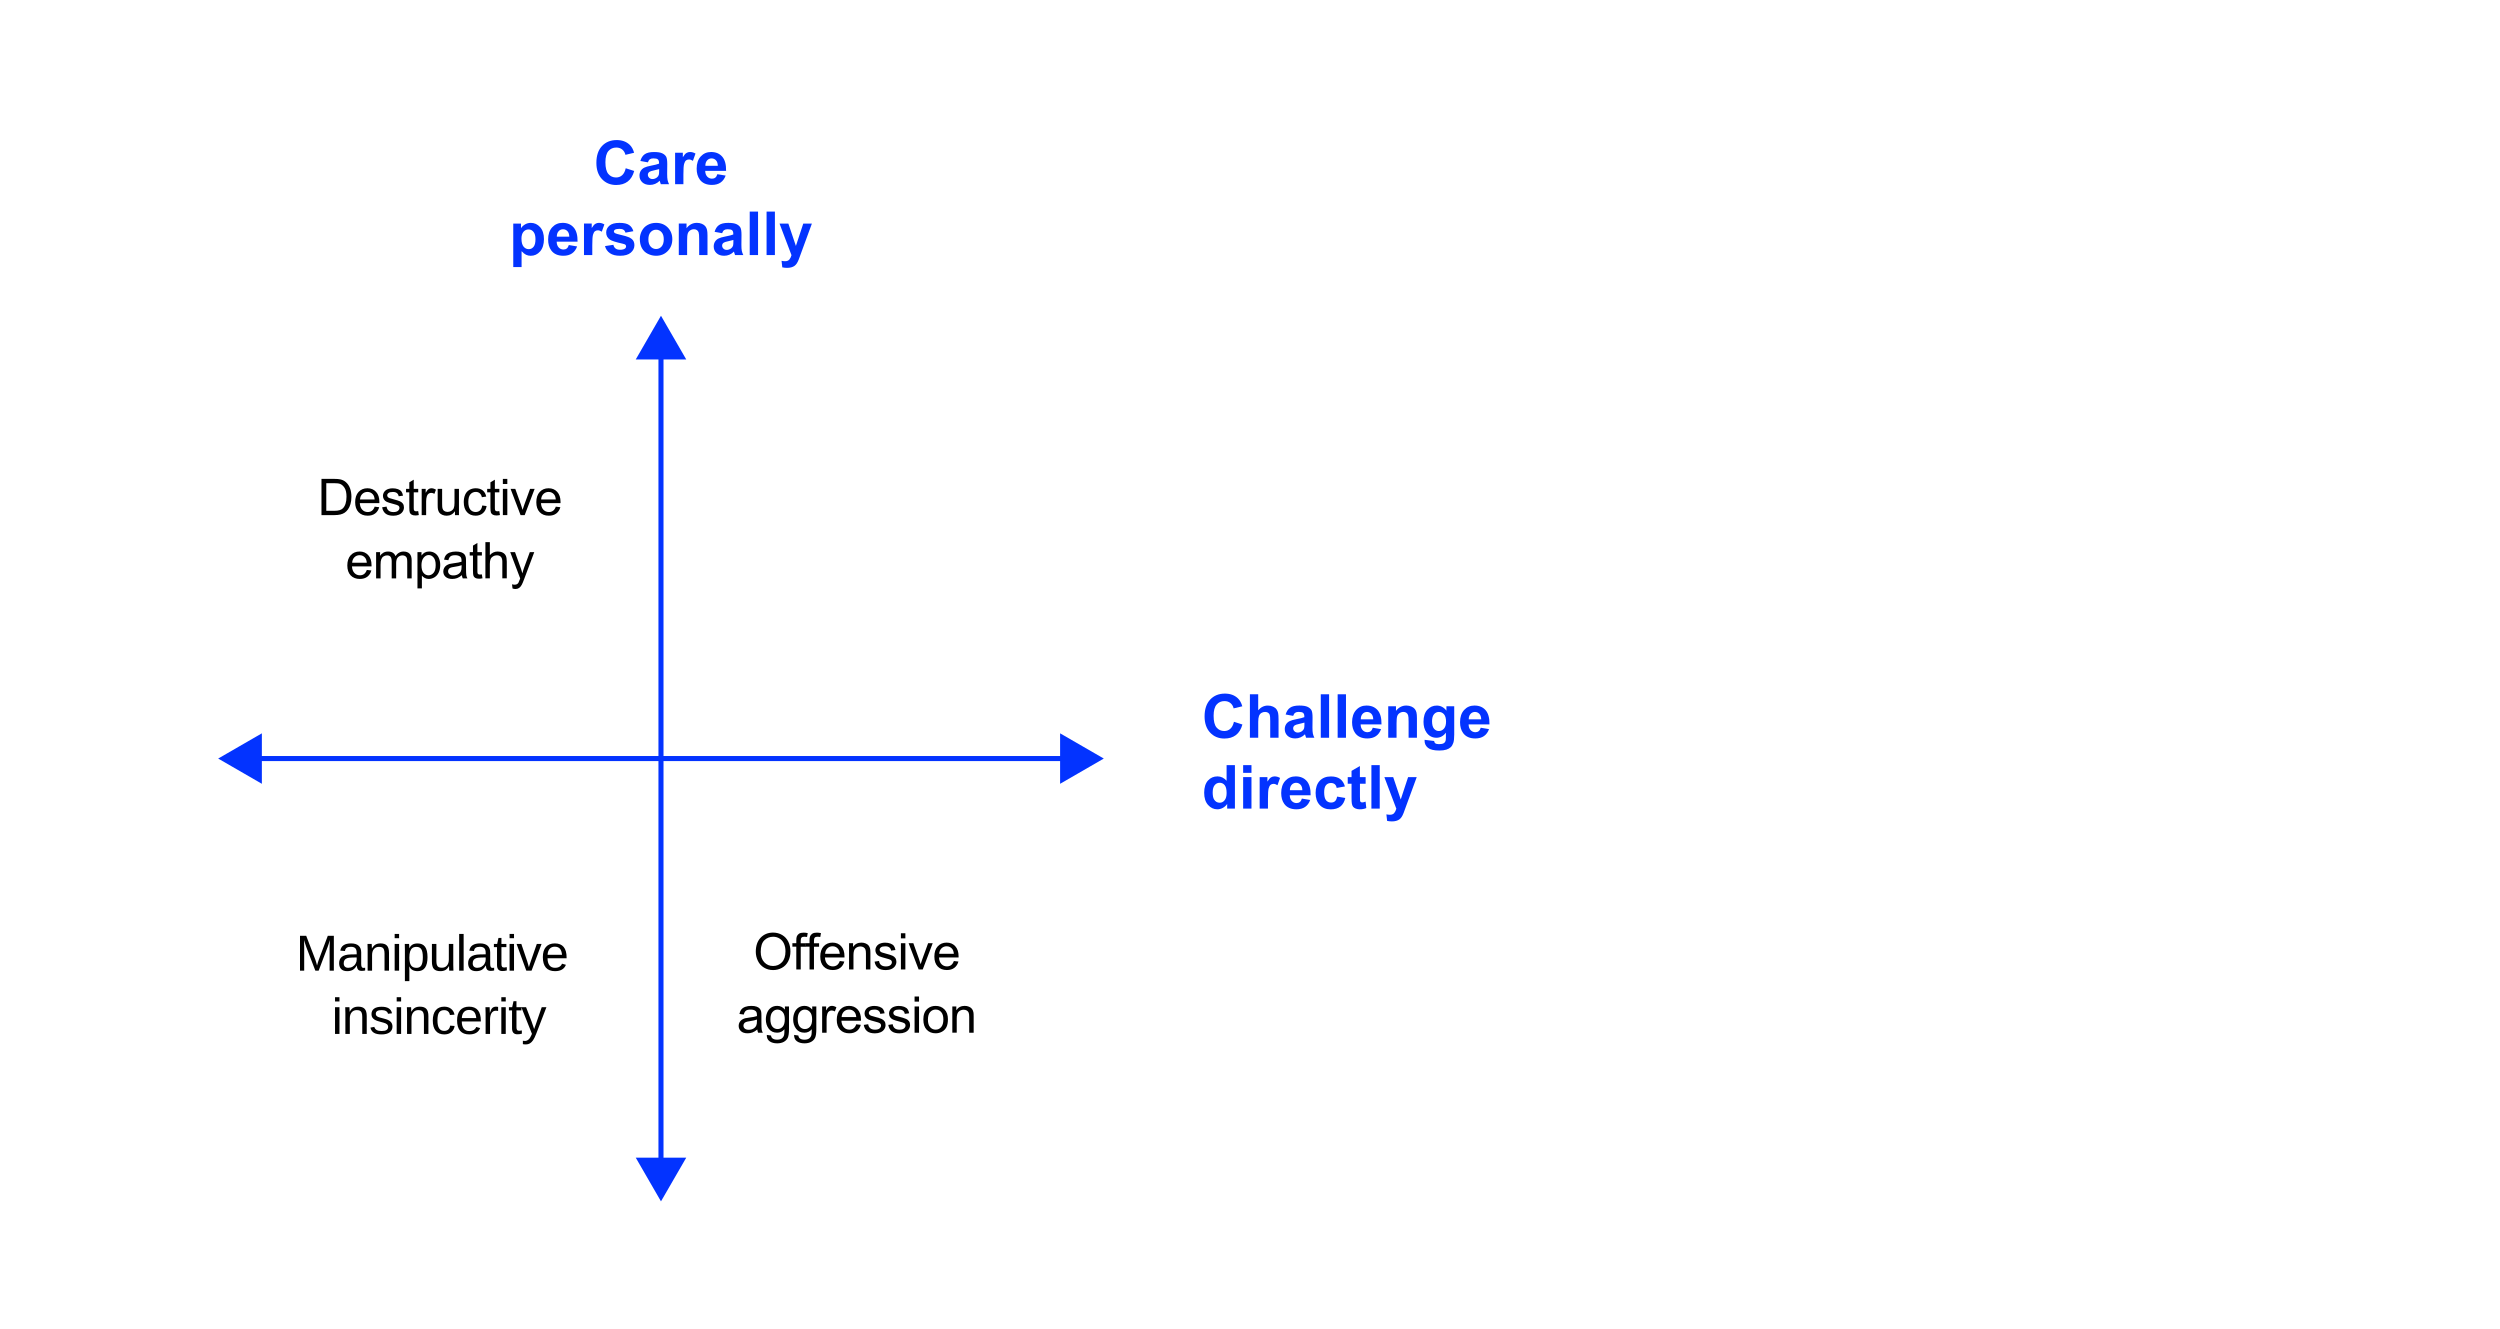
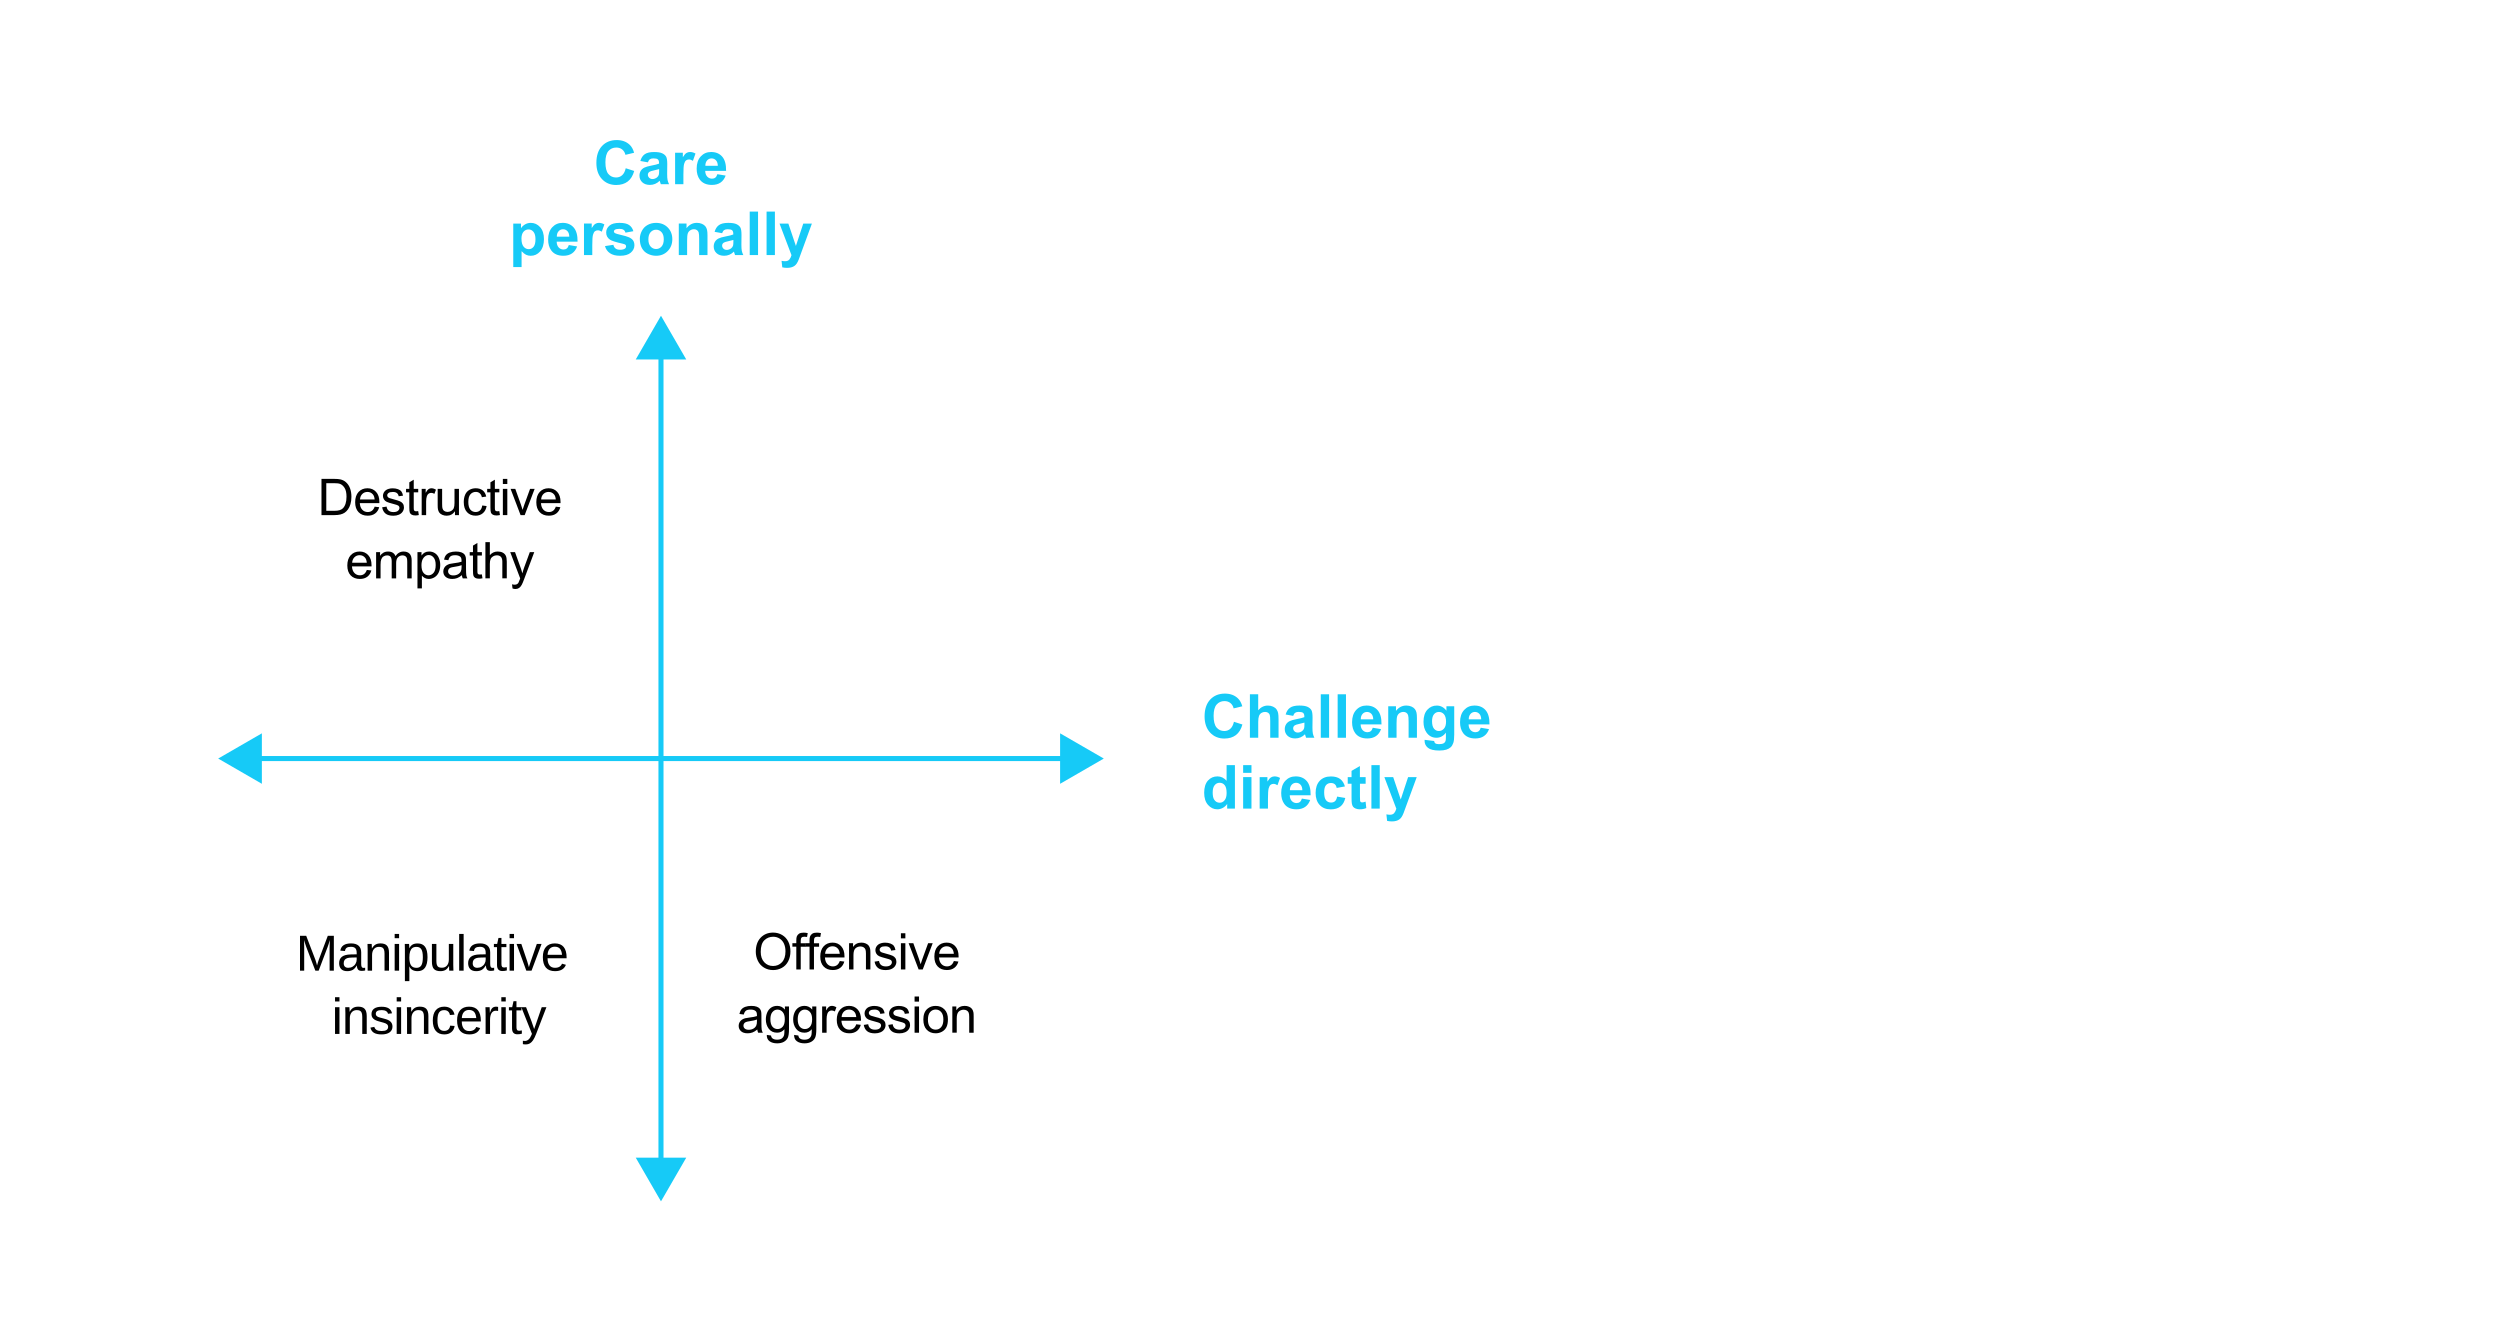
<svg xmlns="http://www.w3.org/2000/svg" id="Ebene_1" data-name="Ebene 1" viewBox="0 0 988 525">
  <defs>
    <style>
      .cls-1 {
        font-family: ArialMT, Arial;
        font-size: 20px;
        letter-spacing: -.02em;
      }

      .cls-2 {
        fill: none;
-         stroke: #0333ff;
+         stroke: #16CAF7;
        stroke-miterlimit: 10;
        stroke-width: 2px;
      }

      .cls-3, .cls-4 {
        stroke-width: 0px;
      }

      .cls-4 {
-         fill: #0333ff;
+         fill: #16CAF7;
      }
    </style>
  </defs>
  <g>
    <line class="cls-2" x1="261.22" y1="460.43" x2="261.22" y2="139.14" />
    <polygon class="cls-4" points="271.2 457.52 261.22 474.78 251.25 457.52 271.2 457.52" />
    <polygon class="cls-4" points="271.2 142.05 261.22 124.78 251.25 142.05 271.2 142.05" />
  </g>
  <g>
    <line class="cls-2" x1="100.57" y1="299.78" x2="421.87" y2="299.78" />
    <polygon class="cls-4" points="103.49 309.76 86.22 299.78 103.49 289.81 103.49 309.76" />
    <polygon class="cls-4" points="418.95 309.76 436.22 299.78 418.95 289.81 418.95 309.76" />
  </g>
  <g>
    <path class="cls-3" d="m127.05,203.57v-14.32h4.93c1.11,0,1.96.07,2.55.21.82.19,1.52.53,2.1,1.03.75.64,1.32,1.45,1.69,2.45.38.99.56,2.13.56,3.4,0,1.09-.13,2.05-.38,2.89s-.58,1.54-.98,2.08c-.4.55-.83.98-1.3,1.3-.47.32-1.04.55-1.71.72-.67.16-1.43.24-2.3.24h-5.17Zm1.89-1.69h3.06c.94,0,1.68-.09,2.22-.26s.97-.42,1.29-.74c.45-.45.8-1.05,1.05-1.81.25-.76.38-1.68.38-2.76,0-1.5-.25-2.65-.74-3.45-.49-.8-1.09-1.34-1.79-1.62-.51-.2-1.33-.29-2.45-.29h-3.01v10.94Z" />
    <path class="cls-3" d="m148.04,200.23l1.82.22c-.29,1.06-.82,1.88-1.59,2.47s-1.76.88-2.97.88c-1.52,0-2.72-.47-3.61-1.4s-1.33-2.24-1.33-3.93.45-3.1,1.35-4.06,2.06-1.45,3.5-1.45,2.52.47,3.4,1.42,1.32,2.27,1.32,3.98c0,.1,0,.26,0,.47h-7.73c.06,1.14.39,2.01.97,2.62s1.3.91,2.17.91c.64,0,1.2-.17,1.65-.51s.82-.88,1.08-1.62Zm-5.77-2.84h5.79c-.08-.87-.3-1.53-.66-1.96-.56-.68-1.29-1.02-2.18-1.02-.81,0-1.49.27-2.04.81s-.85,1.26-.91,2.17Z" />
    <path class="cls-3" d="m151.04,200.48l1.74-.27c.1.7.37,1.23.82,1.6s1.07.56,1.87.56,1.41-.16,1.8-.49.59-.71.59-1.16c0-.4-.17-.71-.52-.94-.24-.16-.84-.35-1.8-.6-1.29-.33-2.18-.61-2.68-.84s-.88-.57-1.13-.99-.39-.88-.39-1.39c0-.46.11-.89.32-1.28s.5-.72.86-.98c.27-.2.65-.37,1.12-.51s.98-.21,1.52-.21c.81,0,1.53.12,2.14.35s1.07.55,1.36.95.49.94.61,1.61l-1.72.23c-.08-.53-.3-.95-.68-1.25s-.9-.45-1.59-.45c-.81,0-1.38.13-1.73.4s-.52.58-.52.94c0,.23.07.43.21.62.14.19.37.34.67.47.18.07.69.21,1.55.45,1.24.33,2.11.6,2.6.82s.88.52,1.16.92.42.91.42,1.5-.17,1.14-.51,1.66-.83.92-1.48,1.2-1.37.42-2.19.42c-1.35,0-2.38-.28-3.08-.84s-1.16-1.39-1.35-2.49Z" />
    <path class="cls-3" d="m165.27,202l.25,1.55c-.49.1-.94.16-1.33.16-.64,0-1.13-.1-1.48-.3s-.6-.47-.74-.8c-.14-.33-.21-1.02-.21-2.08v-5.97h-1.29v-1.37h1.29v-2.57l1.75-1.05v3.62h1.77v1.37h-1.77v6.06c0,.5.03.82.09.97.06.14.16.26.3.34.14.08.34.13.6.13.2,0,.45-.02.77-.07Z" />
    <path class="cls-3" d="m166.65,203.57v-10.37h1.58v1.57c.4-.74.78-1.22,1.12-1.46s.72-.35,1.13-.35c.59,0,1.19.19,1.81.57l-.61,1.63c-.43-.25-.86-.38-1.29-.38-.38,0-.73.12-1.04.35s-.52.55-.65.96c-.2.62-.29,1.31-.29,2.05v5.43h-1.76Z" />
    <path class="cls-3" d="m179.8,203.57v-1.52c-.81,1.17-1.9,1.76-3.29,1.76-.61,0-1.18-.12-1.71-.35s-.92-.53-1.18-.88-.44-.79-.54-1.3c-.07-.34-.11-.89-.11-1.64v-6.43h1.76v5.75c0,.92.04,1.54.11,1.86.11.46.34.83.7,1.09s.8.4,1.33.4,1.02-.13,1.48-.41.79-.64.98-1.1.29-1.14.29-2.03v-5.56h1.76v10.37h-1.57Z" />
    <path class="cls-3" d="m190.58,199.77l1.73.22c-.19,1.19-.67,2.12-1.45,2.8-.78.67-1.73,1.01-2.87,1.01-1.42,0-2.56-.46-3.42-1.39-.86-.93-1.29-2.26-1.29-3.99,0-1.12.19-2.1.56-2.94s.94-1.47,1.69-1.89c.76-.42,1.58-.63,2.48-.63,1.13,0,2.05.29,2.76.85.72.57,1.17,1.38,1.38,2.43l-1.71.26c-.16-.7-.45-1.22-.87-1.57-.41-.35-.91-.53-1.5-.53-.89,0-1.61.32-2.16.95-.55.63-.83,1.64-.83,3.01s.27,2.41.8,3.04c.53.63,1.23.95,2.09.95.69,0,1.27-.21,1.73-.63.46-.42.75-1.07.88-1.95Z" />
    <path class="cls-3" d="m197.33,202l.25,1.55c-.5.1-.94.16-1.33.16-.64,0-1.13-.1-1.48-.3s-.6-.47-.74-.8c-.14-.33-.21-1.02-.21-2.08v-5.97h-1.29v-1.37h1.29v-2.57l1.75-1.05v3.62h1.77v1.37h-1.77v6.06c0,.5.03.82.09.97.06.14.16.26.3.34.14.08.34.13.6.13.2,0,.45-.02.77-.07Z" />
    <path class="cls-3" d="m198.73,191.28v-2.02h1.76v2.02h-1.76Zm0,12.29v-10.37h1.76v10.37h-1.76Z" />
    <path class="cls-3" d="m205.73,203.57l-3.95-10.37h1.86l2.23,6.21c.24.67.46,1.37.66,2.09.16-.55.38-1.2.65-1.97l2.3-6.33h1.81l-3.93,10.37h-1.64Z" />
    <path class="cls-3" d="m219.63,200.23l1.82.22c-.29,1.06-.82,1.88-1.59,2.47-.77.59-1.76.88-2.97.88-1.52,0-2.72-.47-3.61-1.4s-1.33-2.24-1.33-3.93.45-3.1,1.35-4.06,2.06-1.45,3.5-1.45,2.52.47,3.4,1.42,1.32,2.27,1.32,3.98c0,.1,0,.26,0,.47h-7.73c.07,1.14.39,2.01.97,2.62.58.61,1.3.91,2.17.91.64,0,1.2-.17,1.65-.51.46-.34.82-.88,1.08-1.62Zm-5.77-2.84h5.79c-.08-.87-.3-1.53-.66-1.96-.56-.68-1.29-1.02-2.18-1.02-.81,0-1.49.27-2.04.81-.55.54-.86,1.26-.91,2.17Z" />
    <path class="cls-3" d="m144.94,225.23l1.82.22c-.29,1.06-.82,1.88-1.59,2.47s-1.76.88-2.97.88c-1.52,0-2.72-.47-3.61-1.4s-1.33-2.24-1.33-3.93.45-3.1,1.35-4.06,2.06-1.45,3.5-1.45,2.52.47,3.4,1.42,1.32,2.27,1.32,3.98c0,.1,0,.26,0,.47h-7.73c.06,1.14.39,2.01.97,2.62s1.3.91,2.17.91c.64,0,1.2-.17,1.65-.51s.82-.88,1.08-1.62Zm-5.77-2.84h5.79c-.08-.87-.3-1.53-.66-1.96-.56-.68-1.29-1.02-2.18-1.02-.81,0-1.49.27-2.04.81s-.85,1.26-.91,2.17Z" />
    <path class="cls-3" d="m148.64,228.57v-10.37h1.57v1.46c.33-.51.76-.92,1.3-1.23.54-.31,1.16-.46,1.85-.46.77,0,1.4.16,1.89.48.49.32.84.76,1.04,1.34.82-1.21,1.89-1.82,3.2-1.82,1.03,0,1.82.29,2.37.85.55.57.83,1.45.83,2.63v7.12h-1.75v-6.53c0-.7-.06-1.21-.17-1.52-.11-.31-.32-.56-.62-.75-.3-.19-.65-.28-1.05-.28-.73,0-1.33.24-1.82.73-.48.49-.72,1.26-.72,2.33v6.03h-1.76v-6.74c0-.78-.14-1.37-.43-1.76-.29-.39-.75-.59-1.41-.59-.49,0-.95.13-1.37.39s-.72.64-.91,1.14c-.19.5-.28,1.22-.28,2.17v5.38h-1.76Z" />
    <path class="cls-3" d="m164.98,232.55v-14.35h1.6v1.35c.38-.53.8-.92,1.28-1.19.48-.26,1.05-.4,1.73-.4.89,0,1.67.23,2.34.68.68.46,1.19,1.1,1.53,1.93.35.83.52,1.74.52,2.73,0,1.06-.19,2.02-.57,2.87s-.93,1.5-1.66,1.95c-.73.45-1.49.68-2.29.68-.59,0-1.11-.12-1.58-.37-.47-.25-.85-.56-1.15-.94v5.05h-1.76Zm1.59-9.1c0,1.33.27,2.32.81,2.96.54.64,1.2.96,1.96.96s1.45-.33,2.01-.99.83-1.68.83-3.07-.27-2.31-.81-2.97c-.54-.66-1.19-.99-1.95-.99s-1.41.35-1.99,1.05-.87,1.72-.87,3.05Z" />
    <path class="cls-3" d="m182.56,227.29c-.65.55-1.28.94-1.88,1.17s-1.25.34-1.94.34c-1.14,0-2.01-.28-2.63-.83s-.92-1.27-.92-2.13c0-.51.12-.97.35-1.39s.53-.76.91-1.01.8-.45,1.26-.58c.34-.09.87-.18,1.56-.26,1.42-.17,2.46-.37,3.13-.61,0-.24,0-.39,0-.46,0-.72-.17-1.22-.5-1.51-.45-.4-1.12-.6-2-.6-.83,0-1.44.14-1.83.43s-.69.8-.87,1.54l-1.72-.23c.16-.74.41-1.33.77-1.78s.88-.8,1.55-1.04,1.46-.37,2.35-.37,1.6.1,2.16.31.96.47,1.22.79.44.71.55,1.2c.06.3.09.84.09,1.62v2.34c0,1.63.04,2.67.11,3.1s.22.85.44,1.25h-1.84c-.18-.36-.3-.79-.35-1.28Zm-.15-3.93c-.64.26-1.59.48-2.87.66-.72.1-1.23.22-1.53.35s-.53.32-.69.57-.24.53-.24.83c0,.47.18.86.53,1.17s.87.47,1.56.47,1.28-.15,1.81-.44.92-.7,1.16-1.22c.19-.4.28-.98.28-1.76v-.64Z" />
    <path class="cls-3" d="m190.43,227l.25,1.55c-.5.1-.94.16-1.33.16-.64,0-1.13-.1-1.48-.3s-.6-.47-.74-.8c-.14-.33-.21-1.02-.21-2.08v-5.97h-1.29v-1.37h1.29v-2.57l1.75-1.05v3.62h1.77v1.37h-1.77v6.06c0,.5.03.82.09.97.06.14.16.26.3.34.14.08.34.13.6.13.2,0,.45-.02.77-.07Z" />
    <path class="cls-3" d="m191.83,228.57v-14.32h1.76v5.14c.82-.95,1.86-1.43,3.11-1.43.77,0,1.44.15,2,.45s.97.72,1.21,1.25.37,1.31.37,2.32v6.57h-1.76v-6.57c0-.88-.19-1.52-.57-1.92s-.92-.6-1.62-.6c-.52,0-1.01.13-1.47.41s-.79.64-.98,1.1-.29,1.1-.29,1.91v5.67h-1.76Z" />
    <path class="cls-3" d="m202.55,232.56l-.2-1.65c.38.1.72.16,1.01.16.39,0,.7-.07.94-.2s.43-.31.58-.55c.11-.18.29-.61.54-1.31.03-.1.08-.24.16-.43l-3.94-10.39h1.89l2.16,6.01c.28.76.53,1.56.75,2.4.2-.81.44-1.59.72-2.36l2.22-6.04h1.76l-3.95,10.55c-.42,1.14-.75,1.92-.99,2.35-.31.58-.67,1-1.07,1.27s-.88.41-1.45.41c-.34,0-.72-.07-1.13-.21Z" />
  </g>
  <text class="cls-1" transform="translate(116.92 383.6)">
    <tspan x="0" y="0">Manipulative </tspan>
    <tspan x="14.14" y="25">insincerity</tspan>
  </text>
  <g>
    <path class="cls-3" d="m298.69,376.16c0-2.38.64-4.24,1.91-5.58,1.28-1.34,2.92-2.02,4.94-2.02,1.32,0,2.51.32,3.57.95,1.06.63,1.87,1.51,2.43,2.64s.84,2.41.84,3.84-.29,2.75-.88,3.9-1.42,2.01-2.49,2.6-2.23.88-3.48.88c-1.35,0-2.55-.33-3.61-.98-1.06-.65-1.87-1.54-2.41-2.67s-.82-2.32-.82-3.57Zm1.95.03c0,1.73.46,3.08,1.39,4.08s2.09,1.49,3.49,1.49,2.6-.5,3.52-1.5c.92-1,1.38-2.42,1.38-4.27,0-1.17-.2-2.18-.59-3.05-.39-.87-.97-1.54-1.73-2.02-.76-.48-1.61-.72-2.55-.72-1.34,0-2.5.46-3.46,1.38s-1.45,2.46-1.45,4.61Z" />
    <path class="cls-3" d="m314.7,383.13v-9h-1.55v-1.37h1.55v-1.1c0-.7.06-1.21.19-1.55.17-.46.47-.83.89-1.11s1.02-.42,1.79-.42c.49,0,1.04.06,1.64.18l-.26,1.53c-.37-.07-.71-.1-1.04-.1-.53,0-.91.11-1.13.34s-.33.65-.33,1.28v.96h2.02v1.37h-2.02v9h-1.75Z" />
    <path class="cls-3" d="m319.93,383.13v-9h-1.55v-1.37h1.55v-1.1c0-.7.06-1.21.19-1.55.17-.46.47-.83.89-1.11s1.02-.42,1.79-.42c.49,0,1.04.06,1.64.18l-.26,1.53c-.37-.07-.71-.1-1.04-.1-.53,0-.91.11-1.13.34s-.33.65-.33,1.28v.96h2.02v1.37h-2.02v9h-1.75Z" />
    <path class="cls-3" d="m331.85,379.79l1.82.22c-.29,1.06-.82,1.88-1.59,2.47-.77.59-1.76.88-2.97.88-1.52,0-2.72-.47-3.61-1.4s-1.33-2.24-1.33-3.93.45-3.1,1.35-4.06,2.06-1.45,3.5-1.45,2.52.47,3.4,1.42,1.32,2.27,1.32,3.98c0,.1,0,.26,0,.47h-7.73c.07,1.14.39,2.01.97,2.62.58.61,1.3.91,2.17.91.64,0,1.2-.17,1.65-.51.46-.34.82-.88,1.08-1.62Zm-5.77-2.84h5.79c-.08-.87-.3-1.53-.66-1.96-.56-.68-1.29-1.02-2.18-1.02-.81,0-1.49.27-2.04.81-.55.54-.86,1.26-.91,2.17Z" />
    <path class="cls-3" d="m335.55,383.13v-10.37h1.58v1.47c.76-1.14,1.86-1.71,3.3-1.71.62,0,1.2.11,1.72.34s.92.52,1.18.88.44.8.55,1.3c.07.33.1.9.1,1.71v6.38h-1.76v-6.31c0-.72-.07-1.25-.21-1.61s-.38-.64-.73-.85-.76-.32-1.23-.32c-.75,0-1.4.24-1.94.71s-.82,1.38-.82,2.71v5.66h-1.76Z" />
    <path class="cls-3" d="m345.65,380.04l1.74-.27c.1.7.37,1.23.82,1.6s1.07.56,1.87.56,1.41-.16,1.8-.49.59-.71.59-1.16c0-.4-.17-.71-.52-.94-.24-.16-.84-.35-1.8-.6-1.29-.33-2.18-.61-2.68-.84s-.88-.57-1.13-.99-.39-.88-.39-1.39c0-.46.11-.89.32-1.28s.5-.72.86-.98c.27-.2.65-.37,1.12-.51s.98-.21,1.52-.21c.81,0,1.53.12,2.14.35s1.07.55,1.36.95.5.94.61,1.61l-1.72.23c-.08-.53-.3-.95-.68-1.25s-.9-.45-1.59-.45c-.81,0-1.38.13-1.73.4s-.52.58-.52.94c0,.23.07.43.21.62.14.19.37.34.67.47.18.07.69.21,1.55.45,1.24.33,2.11.6,2.6.82s.88.52,1.16.92.42.91.42,1.5-.17,1.14-.51,1.66-.83.92-1.48,1.2-1.37.42-2.19.42c-1.35,0-2.37-.28-3.08-.84s-1.16-1.39-1.35-2.49Z" />
    <path class="cls-3" d="m356.04,370.84v-2.02h1.76v2.02h-1.76Zm0,12.29v-10.37h1.76v10.37h-1.76Z" />
    <path class="cls-3" d="m363.04,383.13l-3.95-10.37h1.86l2.23,6.21c.24.67.46,1.37.66,2.09.16-.55.37-1.2.65-1.97l2.3-6.33h1.81l-3.93,10.37h-1.64Z" />
    <path class="cls-3" d="m376.94,379.79l1.82.22c-.29,1.06-.82,1.88-1.59,2.47s-1.76.88-2.97.88c-1.52,0-2.72-.47-3.61-1.4s-1.33-2.24-1.33-3.93.45-3.1,1.35-4.06,2.06-1.45,3.5-1.45,2.52.47,3.4,1.42,1.32,2.27,1.32,3.98c0,.1,0,.26,0,.47h-7.73c.06,1.14.39,2.01.97,2.62s1.3.91,2.17.91c.64,0,1.2-.17,1.65-.51s.82-.88,1.08-1.62Zm-5.77-2.84h5.79c-.08-.87-.3-1.53-.66-1.96-.56-.68-1.29-1.02-2.18-1.02-.81,0-1.49.27-2.04.81s-.85,1.26-.91,2.17Z" />
    <path class="cls-3" d="m299.29,406.85c-.65.55-1.28.94-1.88,1.17-.6.23-1.25.34-1.94.34-1.14,0-2.02-.28-2.63-.83-.61-.56-.92-1.27-.92-2.13,0-.51.12-.97.35-1.39.23-.42.53-.76.91-1.01.38-.25.8-.45,1.27-.58.34-.09.87-.18,1.56-.26,1.42-.17,2.46-.37,3.13-.61,0-.24,0-.39,0-.46,0-.72-.17-1.22-.5-1.51-.45-.4-1.12-.6-2-.6-.83,0-1.44.14-1.83.43-.39.29-.68.8-.87,1.54l-1.72-.23c.16-.74.41-1.33.77-1.78.36-.45.88-.8,1.55-1.04.68-.24,1.46-.37,2.35-.37s1.6.1,2.16.31c.55.21.96.47,1.22.79.26.32.44.71.55,1.2.06.3.09.84.09,1.62v2.34c0,1.63.04,2.67.11,3.1.08.43.22.85.45,1.25h-1.84c-.18-.36-.3-.79-.35-1.28Zm-.15-3.93c-.64.26-1.6.48-2.87.66-.72.1-1.23.22-1.53.35-.3.13-.53.32-.69.57-.16.25-.24.53-.24.83,0,.47.18.86.53,1.17.36.31.88.47,1.56.47s1.28-.15,1.81-.44.91-.7,1.16-1.22c.19-.4.28-.98.28-1.76v-.64Z" />
    <path class="cls-3" d="m303,408.99l1.71.25c.07.53.27.91.6,1.15.44.33,1.03.49,1.79.49.81,0,1.44-.16,1.88-.49s.74-.78.9-1.37c.09-.36.13-1.11.13-2.26-.77.91-1.72,1.36-2.87,1.36-1.43,0-2.53-.51-3.31-1.54s-1.17-2.26-1.17-3.7c0-.99.18-1.9.54-2.74s.88-1.48,1.56-1.94,1.48-.68,2.4-.68c1.22,0,2.23.5,3.03,1.48v-1.25h1.62v8.96c0,1.61-.16,2.76-.49,3.43s-.85,1.21-1.56,1.6-1.59.59-2.63.59c-1.24,0-2.24-.28-3-.83s-1.13-1.39-1.1-2.51Zm1.46-6.23c0,1.36.27,2.35.81,2.98s1.22.94,2.03.94,1.48-.31,2.03-.93.82-1.6.82-2.92-.28-2.23-.84-2.87-1.24-.97-2.04-.97-1.45.32-1.99.95-.82,1.58-.82,2.83Z" />
    <path class="cls-3" d="m313.8,408.99l1.71.25c.07.53.27.91.6,1.15.44.33,1.03.49,1.79.49.81,0,1.44-.16,1.88-.49s.74-.78.9-1.37c.09-.36.13-1.11.13-2.26-.77.91-1.72,1.36-2.87,1.36-1.43,0-2.53-.51-3.31-1.54s-1.17-2.26-1.17-3.7c0-.99.18-1.9.54-2.74s.88-1.48,1.56-1.94,1.48-.68,2.4-.68c1.22,0,2.23.5,3.03,1.48v-1.25h1.62v8.96c0,1.61-.16,2.76-.49,3.43s-.85,1.21-1.56,1.6-1.59.59-2.63.59c-1.24,0-2.24-.28-3-.83s-1.13-1.39-1.1-2.51Zm1.46-6.23c0,1.36.27,2.35.81,2.98s1.22.94,2.03.94,1.48-.31,2.03-.93.82-1.6.82-2.92-.28-2.23-.84-2.87-1.24-.97-2.04-.97-1.45.32-1.99.95-.82,1.58-.82,2.83Z" />
    <path class="cls-3" d="m324.91,408.13v-10.37h1.58v1.57c.4-.74.78-1.22,1.12-1.46s.72-.35,1.13-.35c.59,0,1.2.19,1.81.57l-.61,1.63c-.43-.25-.86-.38-1.29-.38-.38,0-.73.12-1.04.35-.31.23-.52.55-.65.96-.2.62-.29,1.31-.29,2.05v5.43h-1.76Z" />
    <path class="cls-3" d="m338.37,404.79l1.82.22c-.29,1.06-.82,1.88-1.59,2.47s-1.76.88-2.97.88c-1.52,0-2.72-.47-3.61-1.4s-1.33-2.24-1.33-3.93.45-3.1,1.35-4.06,2.06-1.45,3.5-1.45,2.52.47,3.4,1.42,1.32,2.27,1.32,3.98c0,.1,0,.26,0,.47h-7.73c.07,1.14.39,2.01.97,2.62s1.3.91,2.17.91c.64,0,1.19-.17,1.65-.51s.82-.88,1.08-1.62Zm-5.77-2.84h5.79c-.08-.87-.3-1.53-.66-1.96-.56-.68-1.29-1.02-2.18-1.02-.81,0-1.49.27-2.04.81s-.85,1.26-.91,2.17Z" />
    <path class="cls-3" d="m341.37,405.04l1.74-.27c.1.7.37,1.23.82,1.6s1.07.56,1.87.56,1.41-.16,1.8-.49.59-.71.59-1.16c0-.4-.17-.71-.52-.94-.24-.16-.84-.35-1.8-.6-1.29-.33-2.18-.61-2.68-.84s-.88-.57-1.13-.99-.39-.88-.39-1.39c0-.46.11-.89.32-1.28s.5-.72.86-.98c.27-.2.65-.37,1.12-.51s.98-.21,1.52-.21c.81,0,1.53.12,2.14.35s1.07.55,1.36.95.5.94.61,1.61l-1.72.23c-.08-.53-.3-.95-.68-1.25s-.9-.45-1.59-.45c-.81,0-1.38.13-1.73.4s-.52.58-.52.94c0,.23.07.43.21.62.14.19.37.34.67.47.18.07.69.21,1.55.45,1.24.33,2.11.6,2.6.82s.88.52,1.16.92.42.91.42,1.5-.17,1.14-.51,1.66-.83.92-1.48,1.2-1.37.42-2.19.42c-1.35,0-2.37-.28-3.08-.84s-1.16-1.39-1.35-2.49Z" />
    <path class="cls-3" d="m351.05,405.04l1.74-.27c.1.7.37,1.23.81,1.6.45.37,1.07.56,1.87.56s1.41-.16,1.8-.49.59-.71.59-1.16c0-.4-.17-.71-.52-.94-.24-.16-.84-.35-1.8-.6-1.29-.33-2.18-.61-2.68-.84s-.88-.57-1.13-.99c-.26-.42-.38-.88-.38-1.39,0-.46.11-.89.32-1.28.21-.39.5-.72.87-.98.27-.2.65-.37,1.12-.51.47-.14.98-.21,1.52-.21.81,0,1.53.12,2.14.35s1.07.55,1.36.95.49.94.61,1.61l-1.72.23c-.08-.53-.3-.95-.68-1.25-.37-.3-.9-.45-1.59-.45-.81,0-1.38.13-1.73.4-.35.27-.52.58-.52.94,0,.23.07.43.21.62.14.19.37.34.67.47.18.07.69.21,1.55.45,1.24.33,2.11.6,2.6.82.49.21.88.52,1.16.92.28.4.42.91.42,1.5s-.17,1.14-.51,1.66-.83.92-1.48,1.2-1.37.42-2.19.42c-1.35,0-2.38-.28-3.08-.84-.71-.56-1.16-1.39-1.35-2.49Z" />
    <path class="cls-3" d="m361.44,395.84v-2.02h1.76v2.02h-1.76Zm0,12.29v-10.37h1.76v10.37h-1.76Z" />
    <path class="cls-3" d="m364.9,402.95c0-1.92.53-3.34,1.6-4.27.89-.77,1.98-1.15,3.26-1.15,1.43,0,2.59.47,3.5,1.4s1.36,2.22,1.36,3.87c0,1.33-.2,2.38-.6,3.15s-.98,1.36-1.75,1.78-1.6.63-2.5.63c-1.45,0-2.62-.47-3.52-1.4s-1.34-2.27-1.34-4.02Zm1.81,0c0,1.33.29,2.32.87,2.98s1.31.99,2.19.99,1.6-.33,2.18-1,.87-1.68.87-3.04c0-1.28-.29-2.25-.87-2.92s-1.31-.99-2.17-.99-1.61.33-2.19.99-.87,1.65-.87,2.98Z" />
    <path class="cls-3" d="m376.36,408.13v-10.37h1.58v1.47c.76-1.14,1.86-1.71,3.3-1.71.62,0,1.2.11,1.72.34.52.22.92.52,1.18.88.26.36.44.8.55,1.3.07.33.1.9.1,1.71v6.38h-1.76v-6.31c0-.72-.07-1.25-.21-1.61s-.38-.64-.73-.85c-.35-.21-.76-.32-1.23-.32-.75,0-1.39.24-1.94.71-.54.48-.82,1.38-.82,2.71v5.66h-1.76Z" />
  </g>
  <g>
    <path class="cls-4" d="m247.28,66.49l3.36,1.07c-.52,1.88-1.37,3.27-2.57,4.18s-2.72,1.37-4.56,1.37c-2.28,0-4.16-.78-5.62-2.34s-2.2-3.69-2.2-6.39c0-2.86.74-5.08,2.21-6.66s3.42-2.37,5.82-2.37c2.1,0,3.81.62,5.12,1.86.78.73,1.37,1.79,1.76,3.16l-3.43.82c-.2-.89-.63-1.59-1.27-2.11s-1.43-.77-2.35-.77c-1.27,0-2.31.46-3.1,1.37s-1.19,2.39-1.19,4.44c0,2.17.39,3.72,1.17,4.64s1.8,1.38,3.05,1.38c.92,0,1.71-.29,2.38-.88s1.14-1.51,1.43-2.77Z" />
    <path class="cls-4" d="m256.06,64.16l-2.99-.54c.34-1.2.91-2.09,1.73-2.67s2.04-.87,3.66-.87c1.47,0,2.56.17,3.28.52s1.22.79,1.52,1.32.44,1.52.44,2.95l-.04,3.84c0,1.09.05,1.9.16,2.42s.3,1.08.59,1.67h-3.26c-.09-.22-.19-.54-.32-.97-.05-.2-.09-.32-.12-.39-.56.55-1.16.96-1.8,1.23s-1.32.41-2.05.41c-1.28,0-2.29-.35-3.03-1.04s-1.11-1.57-1.11-2.64c0-.7.17-1.33.5-1.88s.81-.97,1.41-1.27,1.48-.55,2.62-.77c1.54-.29,2.61-.56,3.2-.81v-.33c0-.63-.16-1.08-.47-1.35s-.9-.4-1.77-.4c-.59,0-1.04.12-1.37.35s-.59.63-.8,1.21Zm4.41,2.67c-.42.14-1.09.31-2,.5s-1.51.39-1.79.57c-.43.3-.64.69-.64,1.16s.17.86.52,1.2.78.5,1.31.5c.59,0,1.16-.2,1.7-.59.4-.3.66-.66.79-1.09.09-.28.13-.82.13-1.61v-.66Z" />
    <path class="cls-4" d="m270.09,72.8h-3.29v-12.45h3.06v1.77c.52-.84.99-1.39,1.41-1.65s.89-.4,1.42-.4c.75,0,1.47.21,2.17.62l-1.02,2.87c-.55-.36-1.07-.54-1.55-.54s-.85.13-1.17.38-.57.71-.76,1.38-.28,2.05-.28,4.17v3.84Z" />
    <path class="cls-4" d="m283.49,68.84l3.28.55c-.42,1.2-1.09,2.12-2,2.75s-2.05.94-3.42.94c-2.16,0-3.77-.71-4.8-2.12-.82-1.13-1.23-2.56-1.23-4.29,0-2.06.54-3.68,1.62-4.85s2.44-1.75,4.09-1.75c1.85,0,3.31.61,4.38,1.83s1.58,3.1,1.54,5.62h-8.25c.02.98.29,1.74.8,2.28s1.14.81,1.9.81c.52,0,.95-.14,1.3-.42s.62-.73.8-1.36Zm.19-3.33c-.02-.95-.27-1.68-.74-2.17s-1.04-.74-1.71-.74c-.72,0-1.31.26-1.78.79s-.7,1.23-.69,2.13h4.92Z" />
    <path class="cls-4" d="m202.83,88.36h3.07v1.83c.4-.62.94-1.13,1.62-1.52s1.43-.59,2.26-.59c1.45,0,2.67.57,3.68,1.7s1.51,2.71,1.51,4.73-.51,3.69-1.52,4.85-2.25,1.73-3.69,1.73c-.69,0-1.31-.14-1.87-.41s-1.15-.74-1.76-1.41v6.27h-3.29v-17.18Zm3.26,6.01c0,1.4.28,2.43.83,3.1s1.23,1,2.03,1,1.4-.31,1.91-.92.76-1.62.76-3.02c0-1.3-.26-2.27-.79-2.91s-1.17-.95-1.95-.95-1.47.31-2,.93-.8,1.54-.8,2.76Z" />
    <path class="cls-4" d="m224.79,96.84l3.28.55c-.42,1.2-1.09,2.12-2,2.75s-2.05.94-3.42.94c-2.16,0-3.77-.71-4.8-2.12-.82-1.13-1.23-2.56-1.23-4.29,0-2.06.54-3.68,1.62-4.85s2.44-1.75,4.09-1.75c1.85,0,3.31.61,4.38,1.83s1.58,3.1,1.54,5.62h-8.25c.02.98.29,1.74.8,2.28s1.14.81,1.9.81c.52,0,.95-.14,1.3-.42s.62-.73.8-1.36Zm.19-3.33c-.02-.95-.27-1.68-.74-2.17s-1.04-.74-1.71-.74c-.72,0-1.31.26-1.78.79s-.7,1.23-.69,2.13h4.92Z" />
    <path class="cls-4" d="m234.08,100.8h-3.29v-12.45h3.06v1.77c.52-.84.99-1.39,1.41-1.65s.89-.4,1.42-.4c.75,0,1.47.21,2.17.62l-1.02,2.87c-.55-.36-1.07-.54-1.55-.54s-.85.13-1.17.38-.57.71-.76,1.38-.28,2.05-.28,4.17v3.84Z" />
    <path class="cls-4" d="m239.11,97.25l3.3-.5c.14.64.43,1.13.86,1.46s1.03.5,1.8.5c.85,0,1.49-.16,1.92-.47.29-.22.43-.51.43-.88,0-.25-.08-.46-.23-.62-.16-.16-.53-.3-1.1-.43-2.66-.59-4.34-1.12-5.05-1.61-.98-.67-1.48-1.61-1.48-2.8,0-1.08.43-1.98,1.28-2.72s2.17-1.1,3.96-1.1,2.97.28,3.8.83,1.4,1.38,1.71,2.46l-3.11.57c-.13-.48-.38-.86-.76-1.11s-.9-.39-1.59-.39c-.87,0-1.49.12-1.86.36-.25.17-.38.39-.38.67,0,.23.11.43.33.6.3.22,1.32.53,3.08.93s2.98.89,3.67,1.46c.69.59,1.03,1.4,1.03,2.45,0,1.14-.48,2.12-1.43,2.94s-2.36,1.23-4.23,1.23c-1.7,0-3.04-.34-4.03-1.03s-1.63-1.62-1.94-2.8Z" />
    <path class="cls-4" d="m252.86,94.41c0-1.09.27-2.15.81-3.18s1.3-1.8,2.29-2.34,2.09-.81,3.31-.81c1.88,0,3.43.61,4.63,1.83s1.8,2.77,1.8,4.63-.61,3.44-1.82,4.68-2.74,1.86-4.59,1.86c-1.14,0-2.23-.26-3.26-.77s-1.82-1.27-2.36-2.27-.81-2.21-.81-3.64Zm3.38.18c0,1.23.29,2.18.88,2.84s1.31.98,2.17.98,1.58-.33,2.16-.98.87-1.61.87-2.86-.29-2.16-.87-2.81-1.3-.98-2.16-.98-1.58.33-2.17.98-.88,1.6-.88,2.84Z" />
    <path class="cls-4" d="m279.6,100.8h-3.29v-6.35c0-1.34-.07-2.21-.21-2.61s-.37-.7-.69-.92-.7-.33-1.14-.33c-.57,0-1.08.16-1.54.47s-.76.73-.93,1.24-.25,1.47-.25,2.86v5.64h-3.29v-12.45h3.06v1.83c1.09-1.41,2.45-2.11,4.1-2.11.73,0,1.39.13,1.99.39s1.06.6,1.37,1,.52.87.64,1.38.18,1.25.18,2.21v7.73Z" />
    <path class="cls-4" d="m285.4,92.16l-2.99-.54c.34-1.2.91-2.09,1.73-2.67s2.04-.87,3.66-.87c1.47,0,2.56.17,3.28.52s1.22.79,1.52,1.32.44,1.52.44,2.95l-.04,3.84c0,1.09.05,1.9.16,2.42s.3,1.08.59,1.67h-3.26c-.09-.22-.19-.54-.32-.97-.05-.2-.09-.32-.12-.39-.56.55-1.16.96-1.8,1.23s-1.32.41-2.05.41c-1.28,0-2.29-.35-3.03-1.04s-1.11-1.57-1.11-2.64c0-.7.17-1.33.5-1.88s.81-.97,1.41-1.27,1.48-.55,2.62-.77c1.54-.29,2.61-.56,3.2-.81v-.33c0-.63-.16-1.08-.47-1.35s-.9-.4-1.77-.4c-.59,0-1.04.12-1.37.35s-.59.63-.8,1.21Zm4.41,2.67c-.42.14-1.09.31-2,.5s-1.51.39-1.79.57c-.43.3-.64.69-.64,1.16s.17.86.52,1.2.78.5,1.31.5c.59,0,1.16-.2,1.7-.59.4-.3.66-.66.79-1.09.09-.28.13-.82.13-1.61v-.66Z" />
    <path class="cls-4" d="m296.29,100.8v-17.18h3.29v17.18h-3.29Z" />
    <path class="cls-4" d="m302.95,100.8v-17.18h3.29v17.18h-3.29Z" />
    <path class="cls-4" d="m308.06,88.36h3.5l2.98,8.84,2.91-8.84h3.41l-4.39,11.98-.79,2.17c-.29.73-.56,1.28-.83,1.66s-.56.69-.9.93-.76.42-1.25.56-1.06.2-1.68.2-1.25-.07-1.86-.2l-.29-2.58c.52.1.98.15,1.39.15.77,0,1.33-.22,1.7-.67s.65-1.02.84-1.72l-4.73-12.48Z" />
  </g>
  <g>
    <path class="cls-4" d="m487.64,285.25l3.36,1.07c-.52,1.88-1.37,3.27-2.57,4.18s-2.72,1.37-4.56,1.37c-2.28,0-4.16-.78-5.62-2.34s-2.2-3.69-2.2-6.39c0-2.86.74-5.08,2.21-6.66s3.42-2.37,5.82-2.37c2.1,0,3.81.62,5.12,1.86.78.73,1.37,1.79,1.76,3.16l-3.43.82c-.2-.89-.63-1.59-1.27-2.11s-1.43-.77-2.35-.77c-1.27,0-2.31.46-3.1,1.37s-1.19,2.39-1.19,4.44c0,2.17.39,3.72,1.17,4.64s1.8,1.38,3.05,1.38c.92,0,1.71-.29,2.38-.88s1.14-1.51,1.43-2.77Z" />
    <path class="cls-4" d="m497.24,274.38v6.32c1.06-1.24,2.33-1.86,3.81-1.86.76,0,1.44.14,2.05.42s1.07.64,1.38,1.08.52.92.63,1.45.17,1.36.17,2.47v7.3h-3.29v-6.57c0-1.3-.06-2.13-.19-2.48s-.35-.63-.66-.84-.71-.31-1.19-.31c-.55,0-1.04.13-1.46.4s-.74.67-.94,1.2-.3,1.33-.3,2.37v6.23h-3.29v-17.18h3.29Z" />
    <path class="cls-4" d="m511.08,282.91l-2.99-.54c.34-1.2.91-2.09,1.73-2.67s2.04-.87,3.66-.87c1.47,0,2.56.17,3.28.52s1.22.79,1.52,1.32.44,1.52.44,2.95l-.04,3.84c0,1.09.05,1.9.16,2.42s.3,1.08.59,1.67h-3.26c-.09-.22-.19-.54-.32-.97-.05-.2-.09-.32-.12-.39-.56.55-1.16.96-1.8,1.23s-1.32.41-2.05.41c-1.28,0-2.29-.35-3.03-1.04s-1.11-1.57-1.11-2.64c0-.7.17-1.33.5-1.88s.81-.97,1.41-1.27,1.48-.55,2.62-.77c1.54-.29,2.61-.56,3.2-.81v-.33c0-.63-.16-1.08-.47-1.35s-.9-.4-1.77-.4c-.59,0-1.04.12-1.37.35s-.59.63-.8,1.21Zm4.41,2.67c-.42.14-1.09.31-2,.5s-1.51.39-1.79.57c-.43.3-.64.69-.64,1.16s.17.86.52,1.2.78.5,1.31.5c.59,0,1.16-.2,1.7-.59.4-.3.66-.66.79-1.09.09-.28.13-.82.13-1.61v-.66Z" />
    <path class="cls-4" d="m521.97,291.56v-17.18h3.29v17.18h-3.29Z" />
    <path class="cls-4" d="m528.64,291.56v-17.18h3.29v17.18h-3.29Z" />
    <path class="cls-4" d="m542.51,287.6l3.28.55c-.42,1.2-1.09,2.12-2,2.75s-2.05.94-3.42.94c-2.16,0-3.77-.71-4.8-2.12-.82-1.13-1.23-2.56-1.23-4.29,0-2.06.54-3.68,1.62-4.85s2.44-1.75,4.09-1.75c1.85,0,3.31.61,4.38,1.83s1.58,3.1,1.54,5.62h-8.25c.02.98.29,1.74.8,2.28s1.14.81,1.9.81c.52,0,.95-.14,1.3-.42s.62-.73.8-1.36Zm.19-3.33c-.02-.95-.27-1.68-.74-2.17s-1.04-.74-1.71-.74c-.72,0-1.31.26-1.78.79s-.7,1.23-.69,2.13h4.92Z" />
    <path class="cls-4" d="m559.97,291.56h-3.29v-6.35c0-1.34-.07-2.21-.21-2.61s-.37-.7-.69-.92-.7-.33-1.14-.33c-.57,0-1.08.16-1.54.47s-.76.73-.93,1.24-.25,1.47-.25,2.86v5.64h-3.29v-12.45h3.06v1.83c1.09-1.41,2.45-2.11,4.1-2.11.73,0,1.39.13,1.99.39s1.06.6,1.37,1,.52.87.64,1.38.18,1.25.18,2.21v7.73Z" />
    <path class="cls-4" d="m563.01,292.38l3.76.46c.06.44.21.74.43.9.31.23.8.35,1.48.35.86,0,1.5-.13,1.93-.39.29-.17.51-.45.66-.83.1-.27.15-.78.15-1.51v-1.82c-.98,1.34-2.23,2.02-3.73,2.02-1.67,0-3-.71-3.97-2.12-.77-1.12-1.15-2.51-1.15-4.17,0-2.09.5-3.68,1.51-4.78s2.25-1.65,3.74-1.65,2.81.68,3.81,2.03v-1.75h3.08v11.17c0,1.47-.12,2.57-.36,3.29s-.58,1.3-1.02,1.71-1.02.74-1.75.97-1.65.35-2.77.35c-2.11,0-3.61-.36-4.49-1.08s-1.32-1.64-1.32-2.75c0-.11,0-.24.01-.4Zm2.94-7.3c0,1.32.26,2.29.77,2.9s1.14.92,1.89.92c.8,0,1.48-.31,2.04-.94s.83-1.56.83-2.79-.27-2.25-.8-2.87-1.2-.94-2.02-.94-1.44.31-1.95.92-.77,1.55-.77,2.81Z" />
    <path class="cls-4" d="m585.18,287.6l3.28.55c-.42,1.2-1.09,2.12-2,2.75s-2.05.94-3.42.94c-2.16,0-3.77-.71-4.8-2.12-.82-1.13-1.23-2.56-1.23-4.29,0-2.06.54-3.68,1.62-4.85s2.44-1.75,4.09-1.75c1.85,0,3.31.61,4.38,1.83s1.58,3.1,1.54,5.62h-8.25c.02.98.29,1.74.8,2.28s1.14.81,1.9.81c.52,0,.95-.14,1.3-.42s.62-.73.8-1.36Zm.19-3.33c-.02-.95-.27-1.68-.74-2.17s-1.04-.74-1.71-.74c-.72,0-1.31.26-1.78.79s-.7,1.23-.69,2.13h4.92Z" />
    <path class="cls-4" d="m488.04,319.56h-3.06v-1.83c-.51.71-1.11,1.24-1.8,1.59s-1.39.52-2.09.52c-1.43,0-2.65-.58-3.67-1.73s-1.53-2.76-1.53-4.82.5-3.71,1.49-4.81,2.25-1.65,3.76-1.65c1.39,0,2.59.58,3.61,1.73v-6.19h3.29v17.18Zm-8.79-6.49c0,1.33.18,2.29.55,2.88.53.86,1.27,1.29,2.23,1.29.76,0,1.4-.32,1.93-.97s.8-1.61.8-2.89c0-1.43-.26-2.46-.77-3.09s-1.18-.94-1.98-.94-1.44.31-1.96.93-.79,1.55-.79,2.78Z" />
    <path class="cls-4" d="m491.29,305.43v-3.05h3.29v3.05h-3.29Zm0,14.13v-12.45h3.29v12.45h-3.29Z" />
    <path class="cls-4" d="m501.11,319.56h-3.29v-12.45h3.06v1.77c.52-.84.99-1.39,1.41-1.65s.89-.4,1.42-.4c.75,0,1.47.21,2.17.62l-1.02,2.87c-.55-.36-1.07-.54-1.55-.54s-.85.13-1.17.38-.57.71-.76,1.38-.28,2.05-.28,4.17v3.84Z" />
    <path class="cls-4" d="m514.5,315.6l3.28.55c-.42,1.2-1.09,2.12-2,2.75s-2.05.94-3.42.94c-2.16,0-3.77-.71-4.8-2.12-.82-1.13-1.23-2.56-1.23-4.29,0-2.06.54-3.68,1.62-4.85s2.44-1.75,4.09-1.75c1.85,0,3.31.61,4.38,1.83s1.58,3.1,1.54,5.62h-8.25c.02.98.29,1.74.8,2.28s1.14.81,1.9.81c.52,0,.95-.14,1.3-.42s.62-.73.8-1.36Zm.19-3.33c-.02-.95-.27-1.68-.74-2.17s-1.04-.74-1.71-.74c-.72,0-1.31.26-1.78.79s-.7,1.23-.69,2.13h4.92Z" />
    <path class="cls-4" d="m531.5,310.8l-3.25.59c-.11-.65-.36-1.14-.74-1.46s-.89-.49-1.51-.49c-.82,0-1.47.28-1.96.85s-.73,1.51-.73,2.84c0,1.48.25,2.52.74,3.13s1.16.91,2,.91c.62,0,1.14-.18,1.54-.53s.68-.97.84-1.83l3.23.55c-.34,1.48-.98,2.61-1.93,3.36s-2.23,1.14-3.83,1.14c-1.82,0-3.27-.57-4.35-1.72s-1.62-2.74-1.62-4.77.54-3.65,1.63-4.8,2.55-1.72,4.41-1.72c1.52,0,2.72.33,3.62.98s1.54,1.65,1.93,2.98Z" />
    <path class="cls-4" d="m539.7,307.12v2.62h-2.25v5.02c0,1.02.02,1.61.06,1.78s.14.31.29.42.34.16.56.16c.3,0,.75-.11,1.32-.32l.28,2.55c-.77.33-1.63.49-2.6.49-.59,0-1.13-.1-1.61-.3s-.83-.46-1.05-.77-.38-.74-.46-1.28c-.07-.38-.11-1.16-.11-2.32v-5.43h-1.51v-2.62h1.51v-2.47l3.3-1.92v4.39h2.25Z" />
    <path class="cls-4" d="m541.98,319.56v-17.18h3.29v17.18h-3.29Z" />
    <path class="cls-4" d="m547.09,307.12h3.5l2.98,8.84,2.91-8.84h3.41l-4.39,11.98-.79,2.17c-.29.73-.56,1.28-.83,1.66s-.56.69-.9.93-.76.42-1.25.56-1.06.2-1.68.2-1.25-.07-1.86-.2l-.29-2.58c.52.1.98.15,1.39.15.77,0,1.33-.22,1.7-.67s.65-1.02.84-1.72l-4.73-12.48Z" />
  </g>
</svg>
